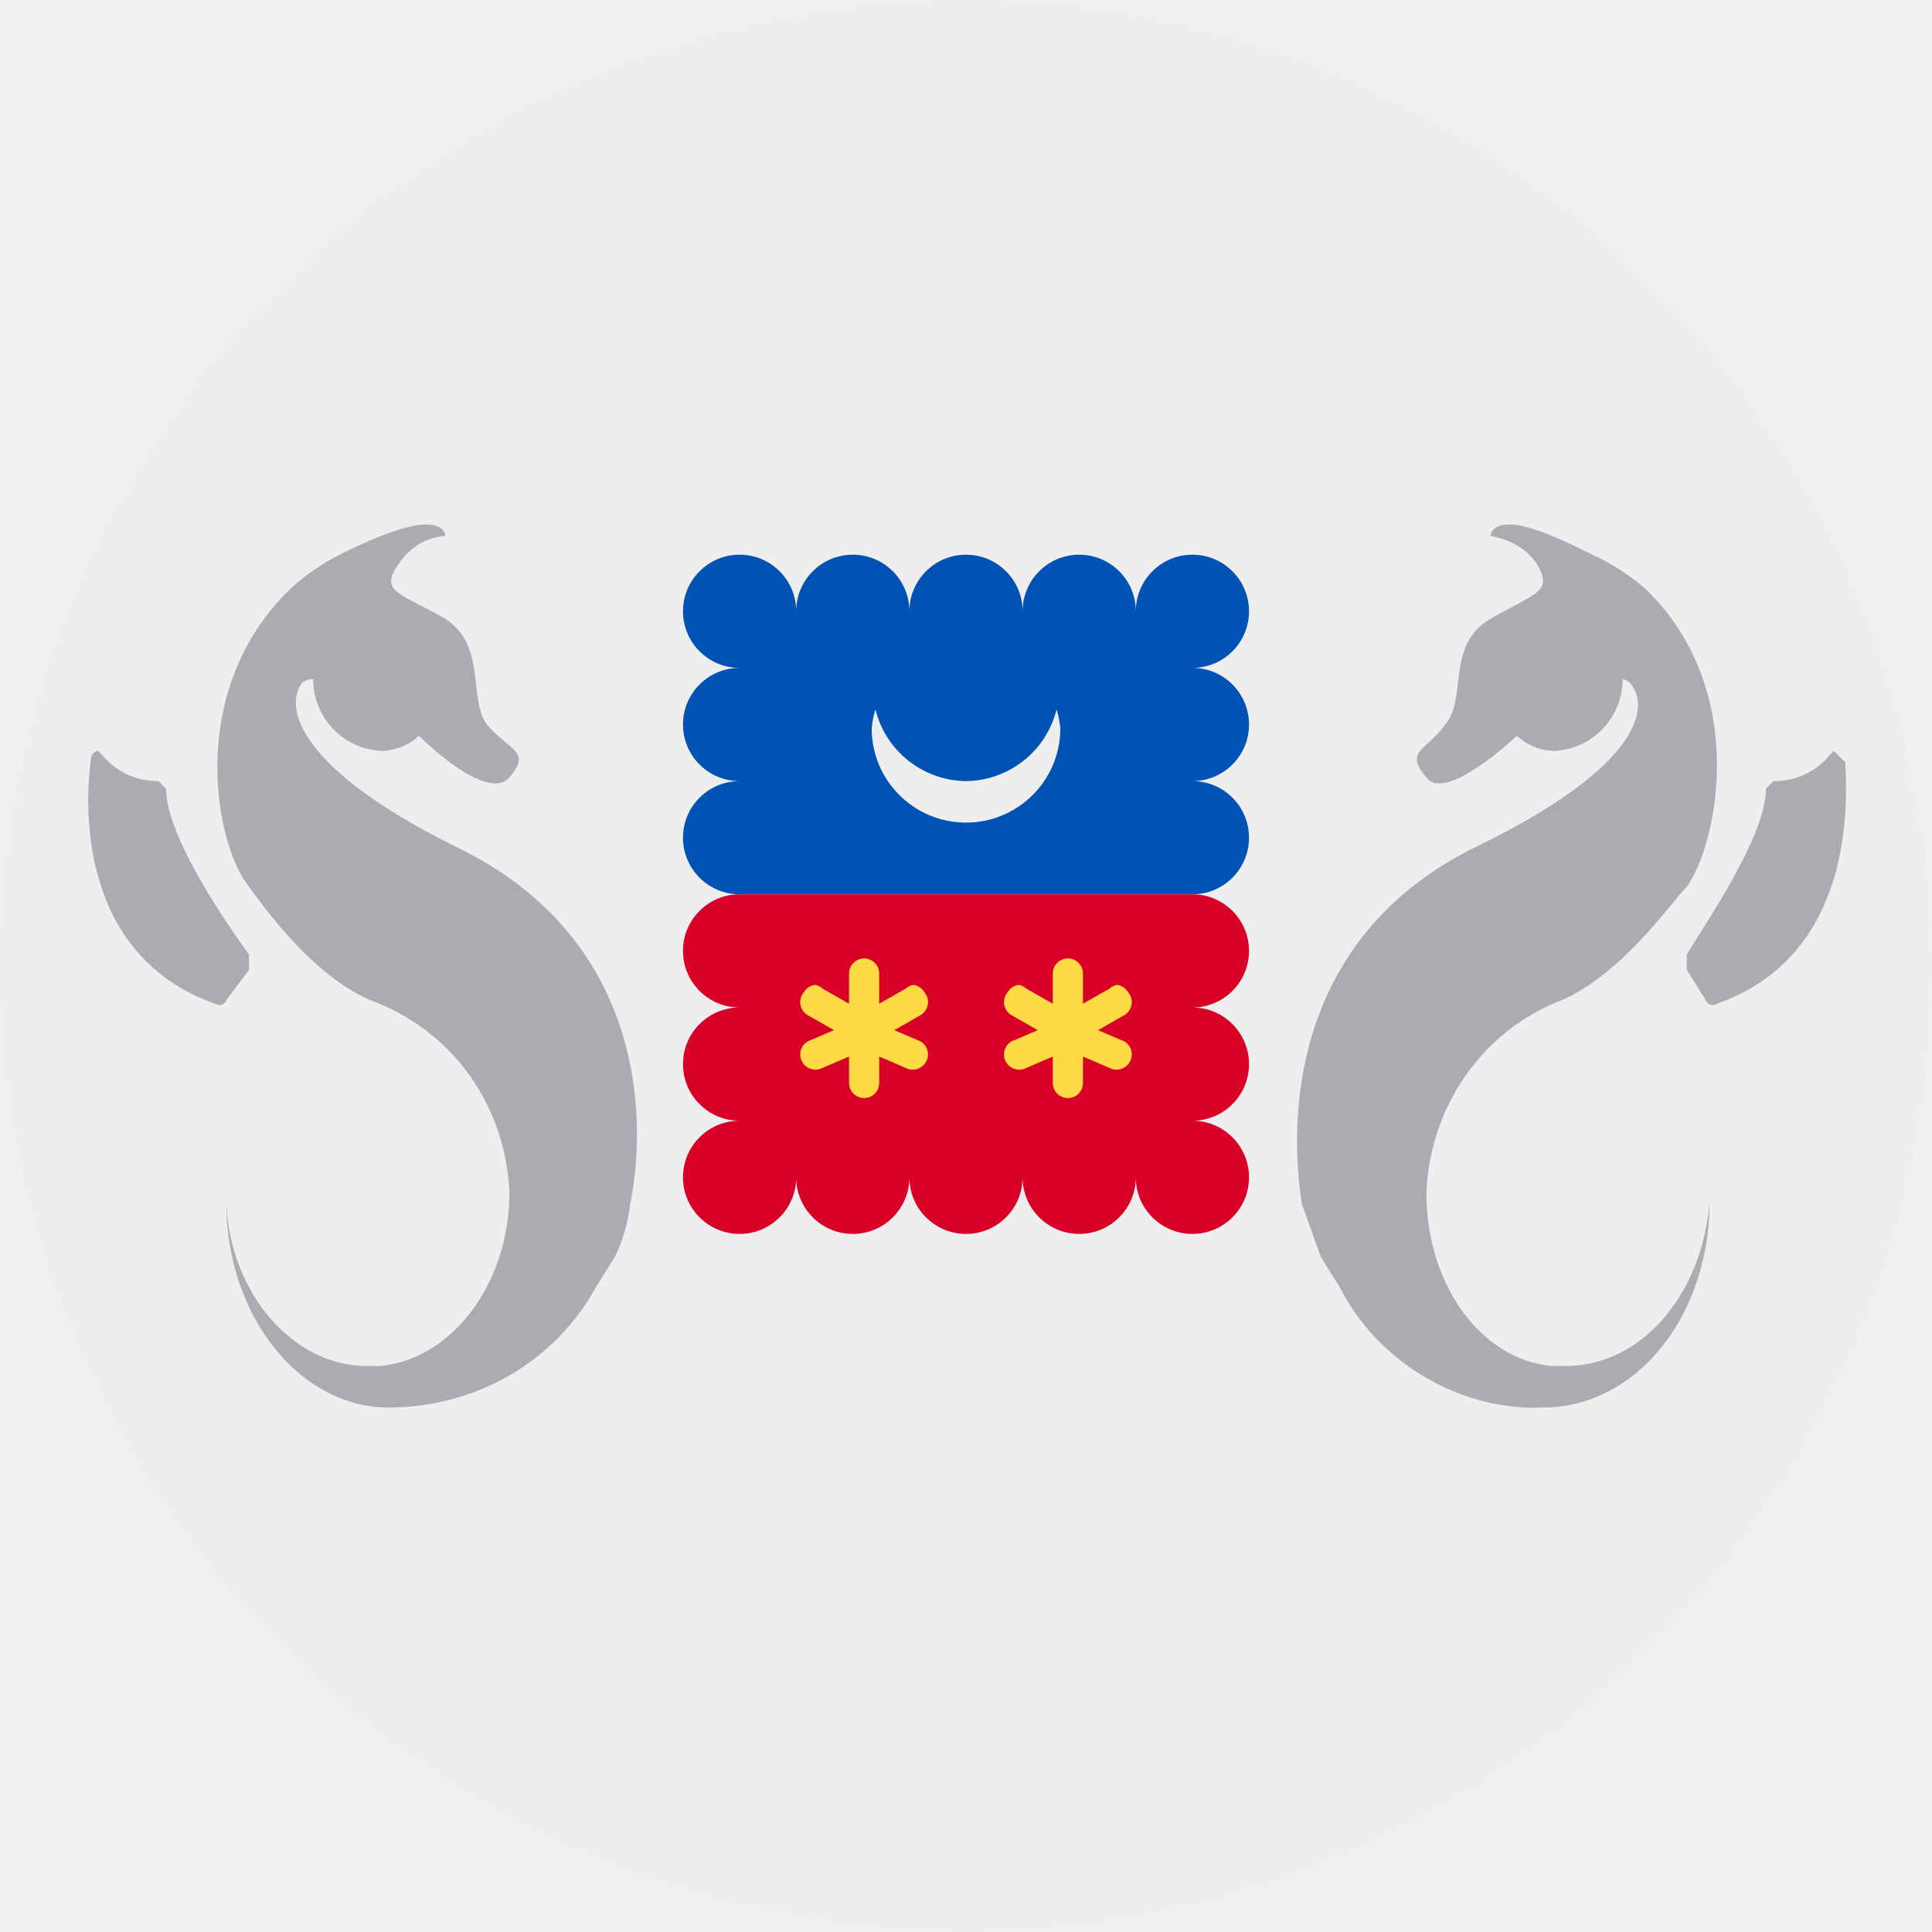
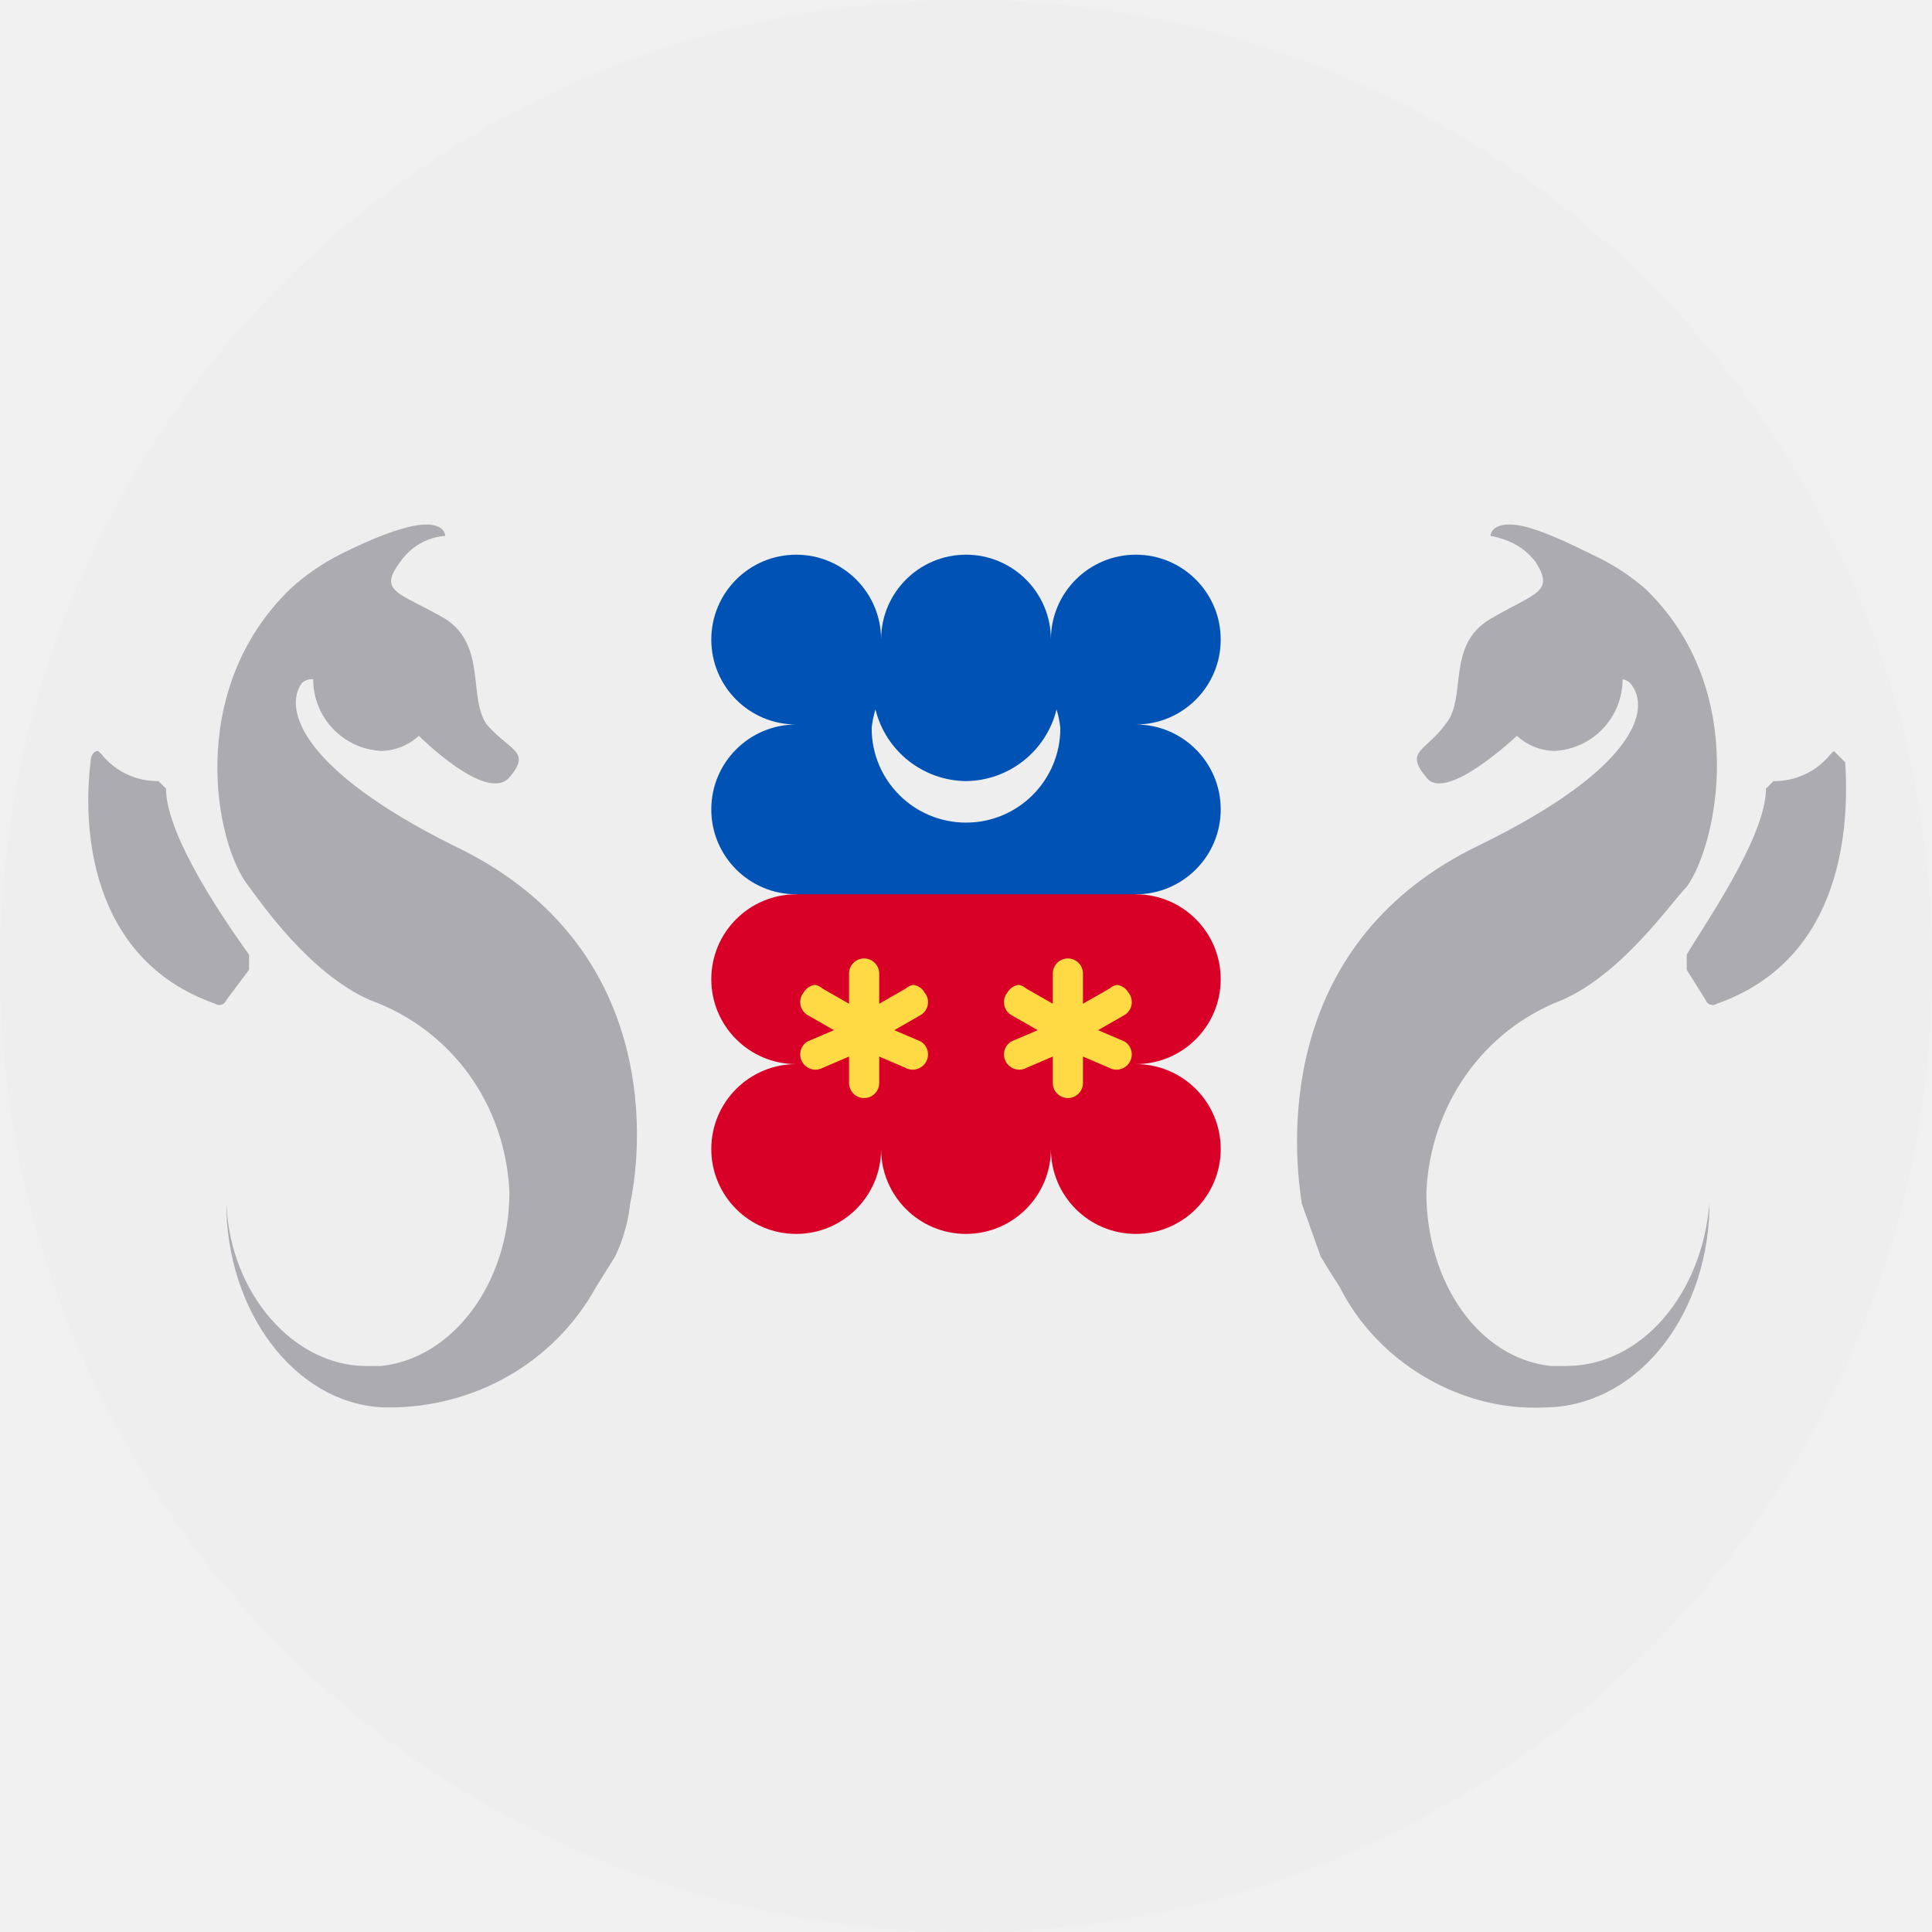
<svg xmlns="http://www.w3.org/2000/svg" viewBox="0 0 512 512">
  <mask id="a">
    <circle cx="256" cy="256" r="256" fill="#fff" />
  </mask>
  <g mask="url(#a)">
    <path fill="#eee" d="M0 0h512v512H0z" />
-     <path fill="#0052b4" d="M196 147a15 15 0 00-15 15 15 15 0 0015 15 15 15 0 00-15 15 15 15 0 0015 15 15 15 0 00-15 15 15 15 0 0015 15h120a15 15 0 0015-15 15 15 0 00-15-15 15 15 0 0015-15 15 15 0 00-15-15 15 15 0 0015-15 15 15 0 00-15-15 15 15 0 00-15 15 15 15 0 00-15-15 15 15 0 00-15 15 15 15 0 00-15-15 15 15 0 00-15 15 15 15 0 00-15-15 15 15 0 00-15 15 15 15 0 00-15-15z" />
-     <path fill="#d80027" d="M196 327a15 15 0 01-15-15 15 15 0 0115-15 15 15 0 01-15-15 15 15 0 0115-15 15 15 0 01-15-15 15 15 0 0115-15h120a15 15 0 0115 15 15 15 0 01-15 15 15 15 0 0115 15 15 15 0 01-15 15 15 15 0 0115 15 15 15 0 01-15 15 15 15 0 01-15-15 15 15 0 01-15 15 15 15 0 01-15-15 15 15 0 01-15 15 15 15 0 01-15-15 15 15 0 01-15 15 15 15 0 01-15-15 15 15 0 01-15 15z" />
    <path fill="#acabb1" d="M113 139c-4 0-11 2-23 8a59 59 0 00-13 9c-28 27-20 68-11 79 3 4 16 23 32 30 22 8 36 28 37 51 0 24-15 44-34 46h-4c-19 0-36-19-37-43v2c1 29 20 52 43 52s44-12 55-32l5-8a43 43 0 004-14c4-19 6-70-47-95-40-20-45-36-40-43a4 4 0 013-1 19 19 0 0018 19 15 15 0 0010-4s18 18 24 11 0-7-6-14c-5-7 0-21-11-28-12-7-18-7-12-15a16 16 0 0112-7s0-3-5-3zm287 0c-5 0-5 3-5 3 5 1 9 3 12 7 5 8 0 8-12 15s-6 21-12 28c-5 7-11 7-5 14 5 7 24-11 24-11a15 15 0 0010 4 19 19 0 0018-19 4 4 0 012 1c6 7 1 23-40 43-52 25-50 76-47 95l5 14a189 189 0 005 8c10 20 32 33 54 32 24 0 43-23 44-52v-2c-2 24-18 43-38 43h-4c-19-2-33-22-33-46 1-23 15-43 36-51 16-7 29-26 33-30 8-11 17-52-11-79a59 59 0 00-14-9c-12-6-18-8-22-8zM26 199c-1 0-2 1-2 3-2 16-1 52 33 64a2 2 0 003-1l6-8v-4c-5-7-22-31-22-44l-2-2a19 19 0 01-15-7l-1-1zm460 0l-1 1a19 19 0 01-15 7l-2 2c0 13-17 37-21 44v4l5 8a2 2 0 003 1c34-12 35-48 34-64l-3-3z" />
+     <path fill="#0052b4" d="M211 147a22.5 22.5 0 000 45 22.5 22.5 0 000 45l45 32 45-32a22.5 22.5 0 000-45 22.5 22.5 0 10-22.5-22.5 22.5 22.5 0 00-45 0A22.5 22.5 0 00211 147z" />
+     <path fill="#d80027" d="M211 327a22.5 22.5 0 01-22.5-22.5A22.5 22.5 0 01211 282a22.5 22.5 0 01-22.5-22.5A22.5 22.5 0 01211 237h90a22.5 22.5 0 0122.5 22.5A22.5 22.5 0 01301 282a22.5 22.5 0 0122.5 22.5A22.5 22.5 0 01301 327a22.5 22.5 0 01-22.5-22.5A22.5 22.5 0 01256 327a22.5 22.5 0 01-22.5-22.5A22.5 22.5 0 01211 327z" />
    <path fill="#eee" d="M232 188a25 25 0 00-1 5 25 25 0 0025 25 25 25 0 0025-25 25 25 0 00-1-5 25 25 0 01-24 19 25 25 0 01-24-19z" />
    <path fill="#ffda44" d="M283 254a4 4 0 00-4 4v8l-7-4a4 4 0 00-2-1 4 4 0 00-3 2 4 4 0 001 6l7 4-7 3a4 4 0 00-1 6 4 4 0 005 1l7-3v7a4 4 0 004 4 4 4 0 004-4v-7l7 3a4 4 0 005-1 4 4 0 00-1-6l-7-3 7-4a4 4 0 001-6 4 4 0 00-3-2 4 4 0 00-2 1l-7 4v-8a4 4 0 00-4-4zm-54 0a4 4 0 00-4 4v8l-7-4a4 4 0 00-2-1 4 4 0 00-3 2 4 4 0 001 6l7 4-7 3a4 4 0 00-1 6 4 4 0 005 1l7-3v7a4 4 0 004 4 4 4 0 004-4v-7l7 3a4 4 0 005-1 4 4 0 00-1-6l-7-3 7-4a4 4 0 001-6 4 4 0 00-3-2 4 4 0 00-2 1l-7 4v-8a4 4 0 00-4-4z" />
  </g>
</svg>
